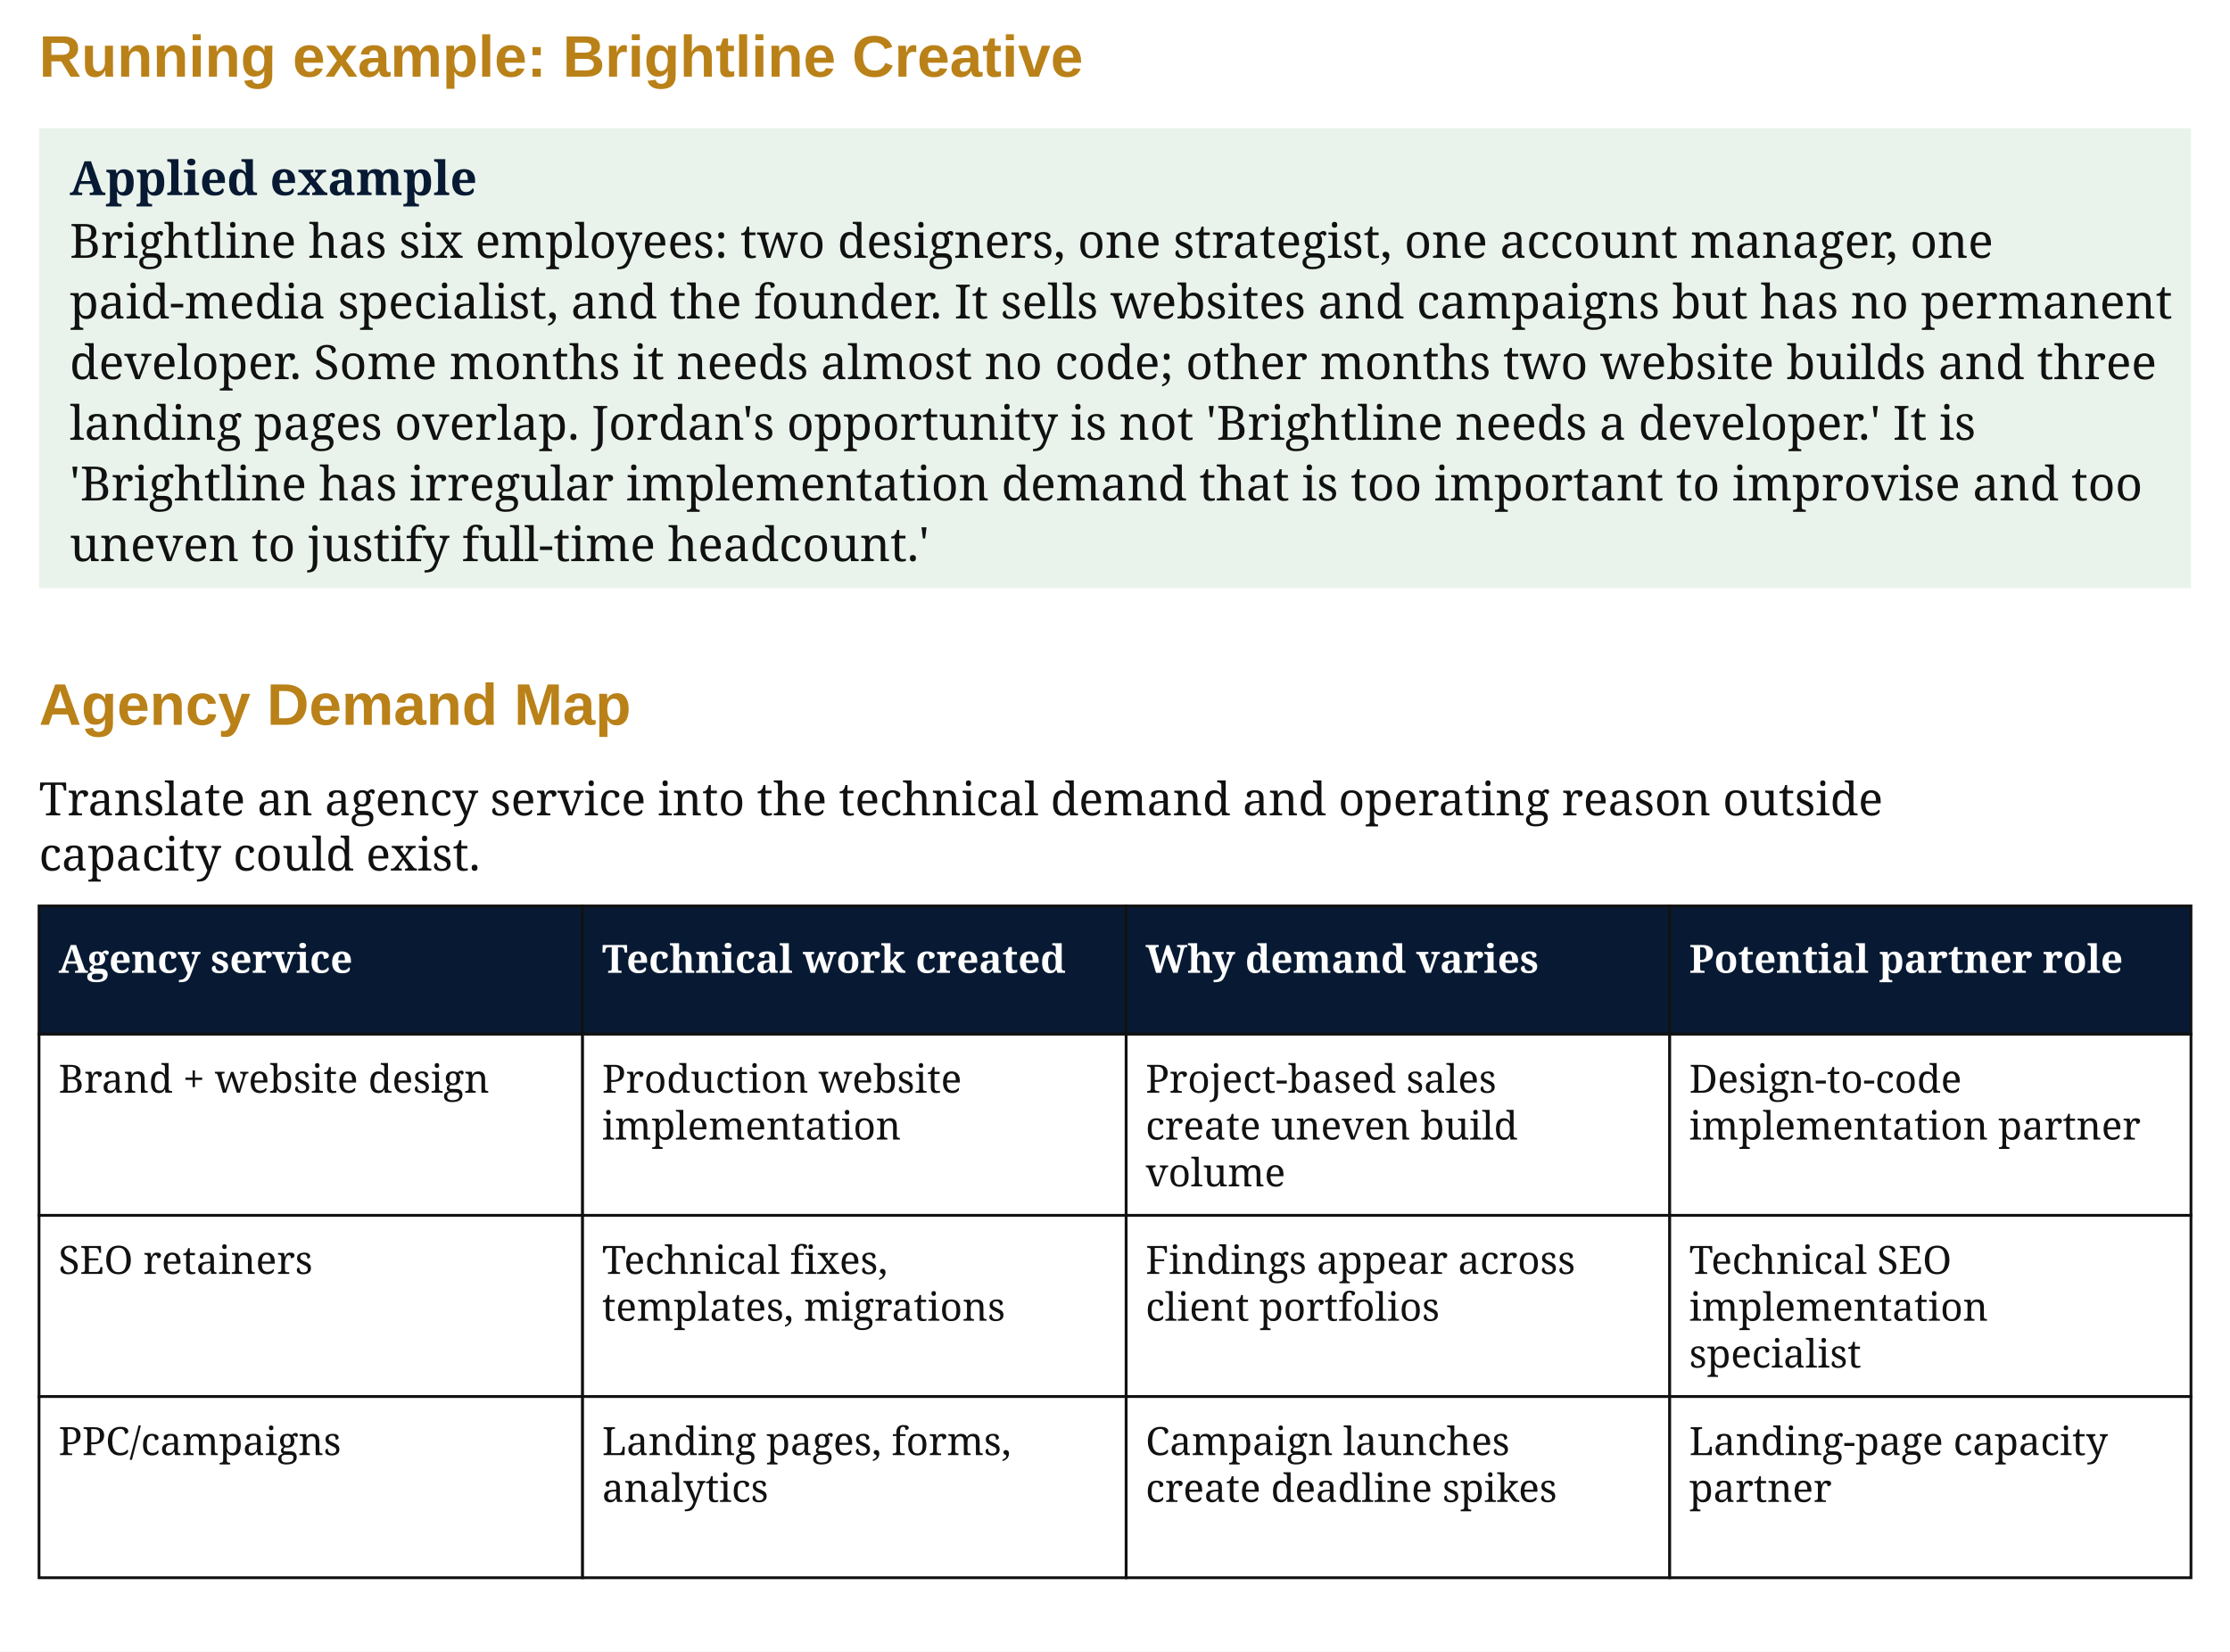
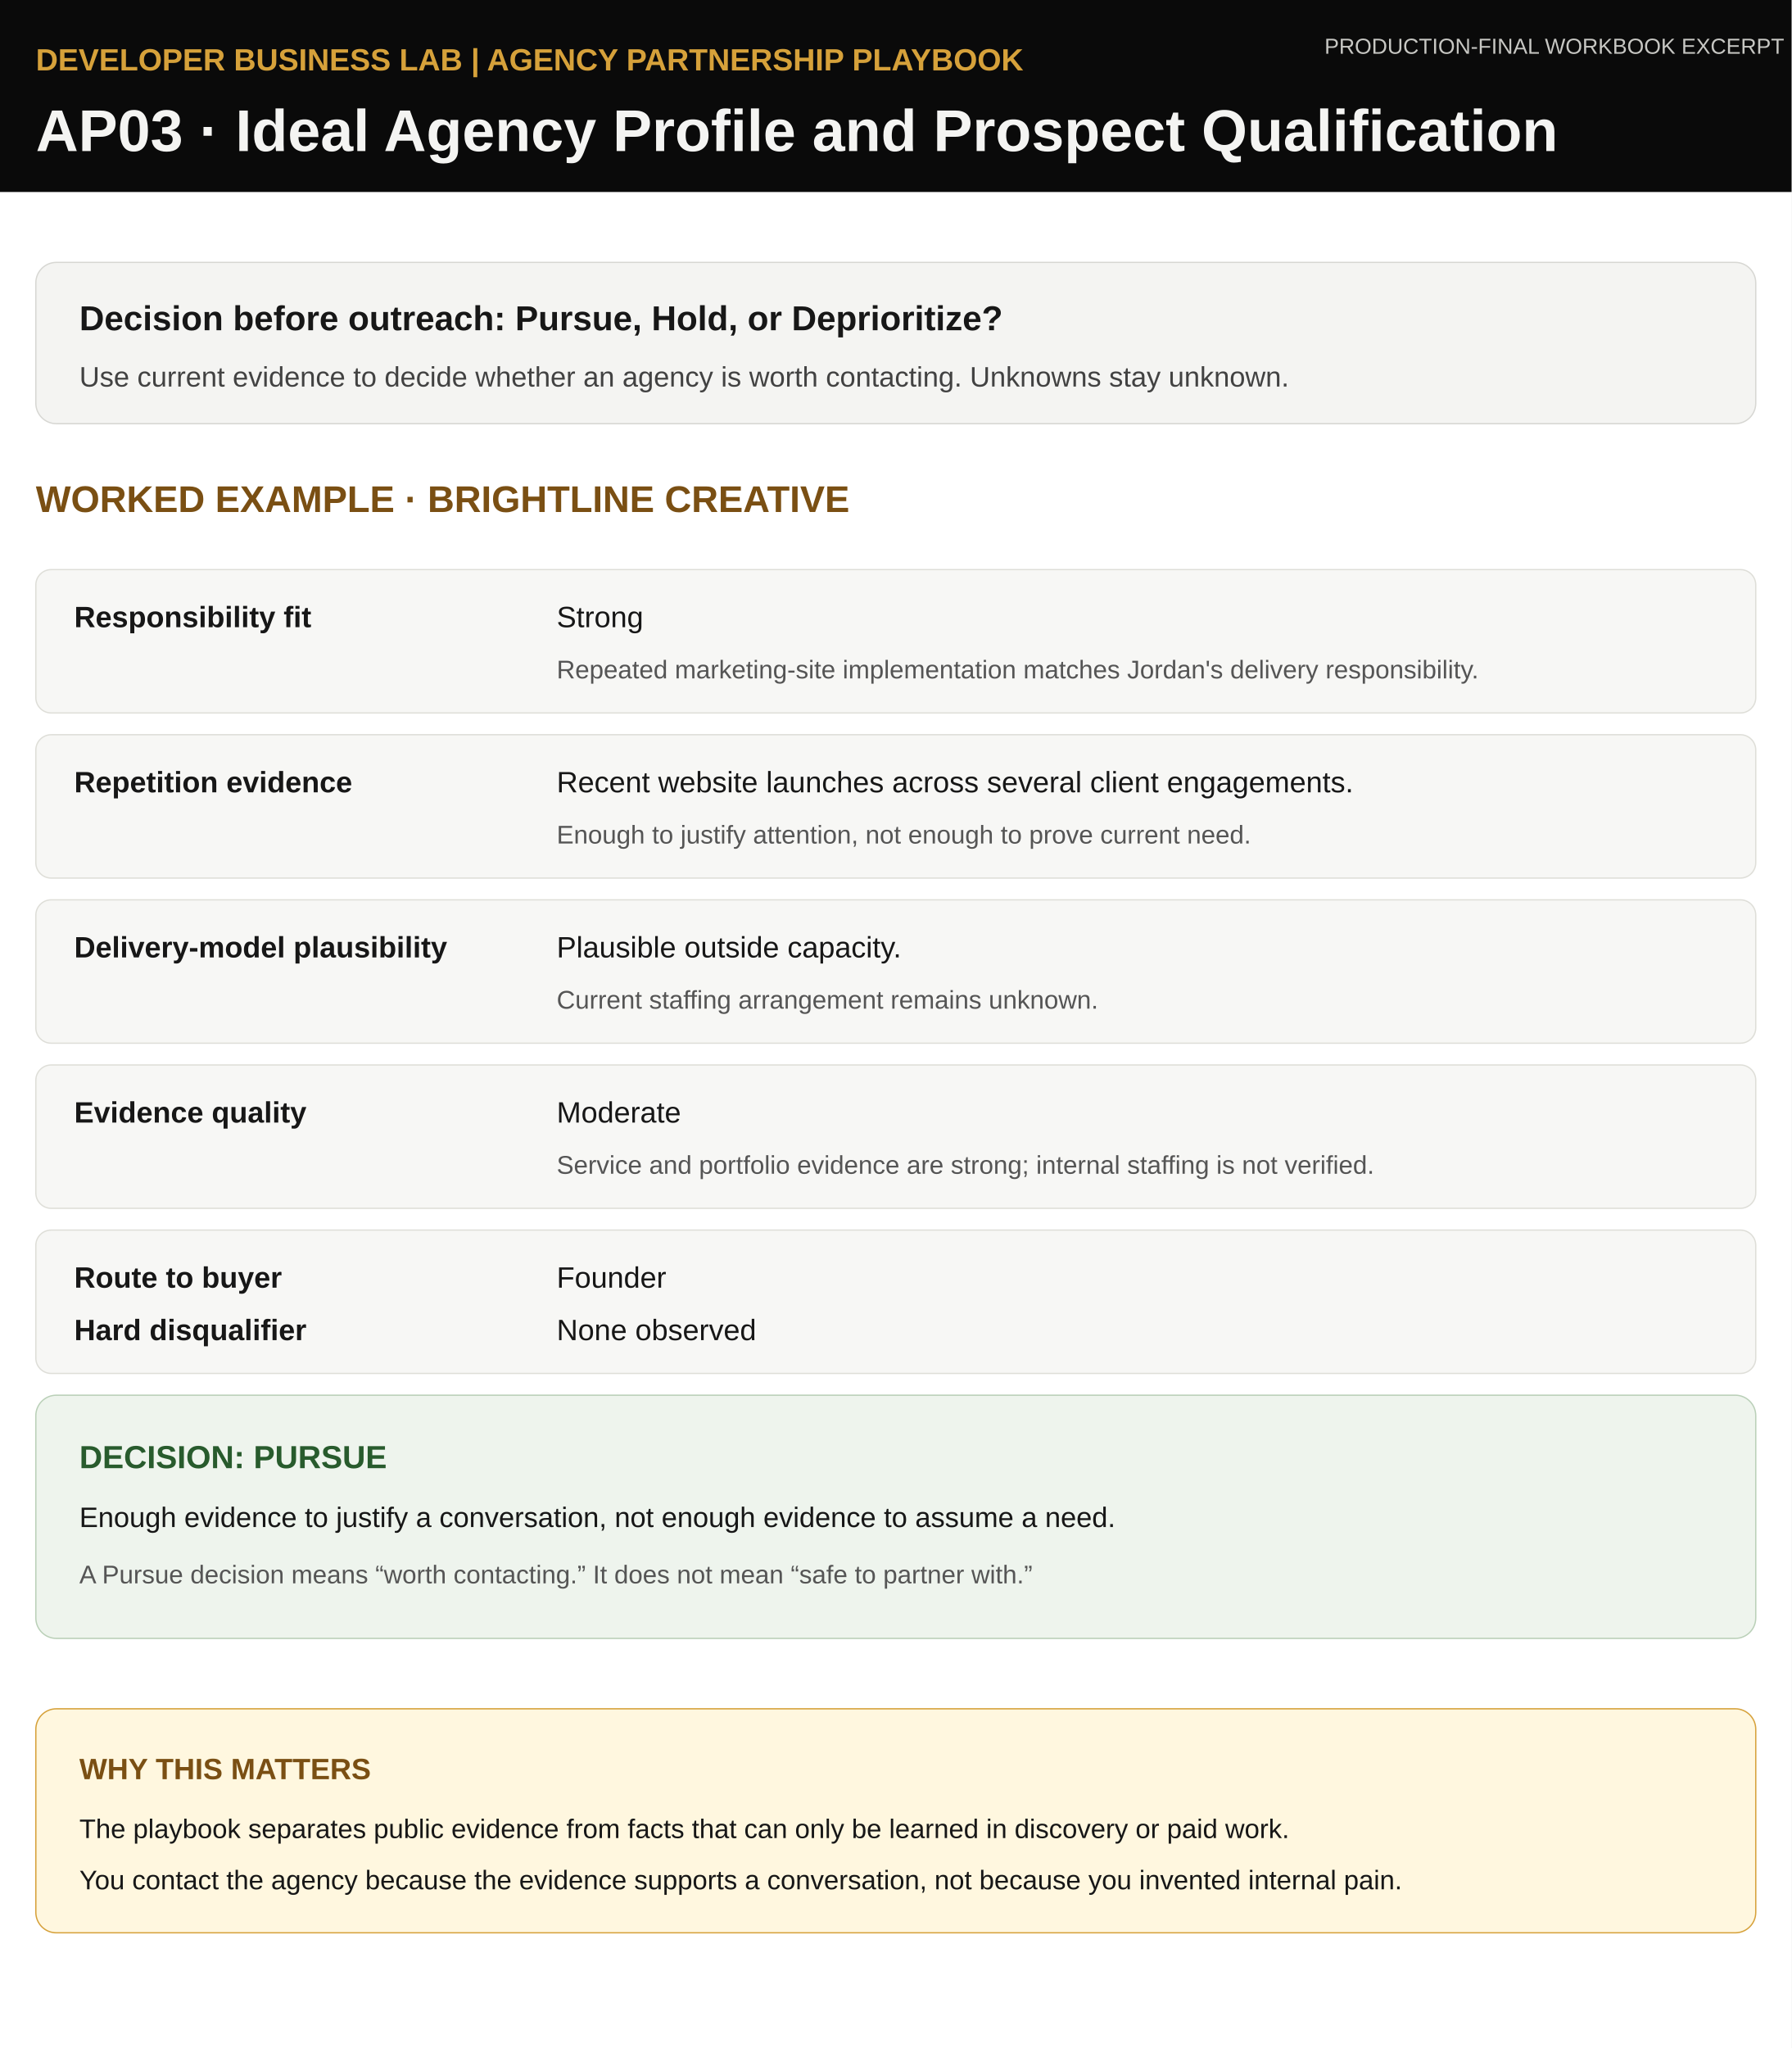
- <svg xmlns="http://www.w3.org/2000/svg" width="1600" height="1185" viewBox="0 0 1600 1185">
-   <rect width="100%" height="100%" fill="white" />
-   <text x="28" y="55" font-family="Arial, sans-serif" font-size="42" font-weight="700" fill="#b98118">Running example: Brightline Creative</text>
-   <rect x="28" y="92" width="1544" height="330" fill="#e9f3ec" />
-   <text x="50" y="140" font-family="Georgia, serif" font-size="34" font-weight="700" fill="#081a33">Applied example</text>
-   <text x="50" y="185" font-family="Georgia, serif" font-size="34" font-weight="400" fill="#111">
-     <tspan x="50" dy="0">Brightline has six employees: two designers, one strategist, one account manager, one</tspan>
-     <tspan x="50" dy="43.52">paid-media specialist, and the founder. It sells websites and campaigns but has no permanent</tspan>
-     <tspan x="50" dy="43.52">developer. Some months it needs almost no code; other months two website builds and three</tspan>
-     <tspan x="50" dy="43.52">landing pages overlap. Jordan's opportunity is not 'Brightline needs a developer.' It is</tspan>
-     <tspan x="50" dy="43.52">'Brightline has irregular implementation demand that is too important to improvise and too</tspan>
-     <tspan x="50" dy="43.52">uneven to justify full-time headcount.'</tspan>
-   </text>
-   <text x="28" y="520" font-family="Arial, sans-serif" font-size="42" font-weight="700" fill="#b98118">Agency Demand Map</text>
-   <text x="28" y="585" font-family="Georgia, serif" font-size="33" font-weight="400" fill="#111">
-     <tspan x="28" dy="0">Translate an agency service into the technical demand and operating reason outside</tspan>
-     <tspan x="28" dy="39.6">capacity could exist.</tspan>
-   </text>
-   <rect x="28" y="650" width="390" height="92" fill="#081a33" stroke="#111" stroke-width="2" />
-   <text x="42" y="698" font-family="Georgia, serif" font-size="28" font-weight="700" fill="white">
-     <tspan x="42" dy="0">Agency service</tspan>
-   </text>
-   <rect x="418" y="650" width="390" height="92" fill="#081a33" stroke="#111" stroke-width="2" />
-   <text x="432" y="698" font-family="Georgia, serif" font-size="28" font-weight="700" fill="white">
-     <tspan x="432" dy="0">Technical work created</tspan>
-   </text>
-   <rect x="808" y="650" width="390" height="92" fill="#081a33" stroke="#111" stroke-width="2" />
-   <text x="822" y="698" font-family="Georgia, serif" font-size="28" font-weight="700" fill="white">
-     <tspan x="822" dy="0">Why demand varies</tspan>
-   </text>
-   <rect x="1198" y="650" width="374" height="92" fill="#081a33" stroke="#111" stroke-width="2" />
-   <text x="1212" y="698" font-family="Georgia, serif" font-size="28" font-weight="700" fill="white">
-     <tspan x="1212" dy="0">Potential partner role</tspan>
-   </text>
-   <rect x="28" y="742" width="390" height="130" fill="white" stroke="#111" stroke-width="2" />
-   <text x="42" y="784" font-family="Georgia, serif" font-size="28" font-weight="400" fill="#111">
-     <tspan x="42" dy="0">Brand + website design</tspan>
-   </text>
-   <rect x="418" y="742" width="390" height="130" fill="white" stroke="#111" stroke-width="2" />
-   <text x="432" y="784" font-family="Georgia, serif" font-size="28" font-weight="400" fill="#111">
-     <tspan x="432" dy="0">Production website</tspan>
-     <tspan x="432" dy="33.6">implementation</tspan>
-   </text>
-   <rect x="808" y="742" width="390" height="130" fill="white" stroke="#111" stroke-width="2" />
-   <text x="822" y="784" font-family="Georgia, serif" font-size="28" font-weight="400" fill="#111">
-     <tspan x="822" dy="0">Project-based sales</tspan>
-     <tspan x="822" dy="33.6">create uneven build</tspan>
-     <tspan x="822" dy="33.6">volume</tspan>
-   </text>
-   <rect x="1198" y="742" width="374" height="130" fill="white" stroke="#111" stroke-width="2" />
-   <text x="1212" y="784" font-family="Georgia, serif" font-size="28" font-weight="400" fill="#111">
-     <tspan x="1212" dy="0">Design-to-code</tspan>
-     <tspan x="1212" dy="33.6">implementation partner</tspan>
-   </text>
-   <rect x="28" y="872" width="390" height="130" fill="white" stroke="#111" stroke-width="2" />
-   <text x="42" y="914" font-family="Georgia, serif" font-size="28" font-weight="400" fill="#111">
-     <tspan x="42" dy="0">SEO retainers</tspan>
-   </text>
-   <rect x="418" y="872" width="390" height="130" fill="white" stroke="#111" stroke-width="2" />
-   <text x="432" y="914" font-family="Georgia, serif" font-size="28" font-weight="400" fill="#111">
-     <tspan x="432" dy="0">Technical fixes,</tspan>
-     <tspan x="432" dy="33.6">templates, migrations</tspan>
-   </text>
-   <rect x="808" y="872" width="390" height="130" fill="white" stroke="#111" stroke-width="2" />
-   <text x="822" y="914" font-family="Georgia, serif" font-size="28" font-weight="400" fill="#111">
-     <tspan x="822" dy="0">Findings appear across</tspan>
-     <tspan x="822" dy="33.6">client portfolios</tspan>
-   </text>
-   <rect x="1198" y="872" width="374" height="130" fill="white" stroke="#111" stroke-width="2" />
-   <text x="1212" y="914" font-family="Georgia, serif" font-size="28" font-weight="400" fill="#111">
-     <tspan x="1212" dy="0">Technical SEO</tspan>
-     <tspan x="1212" dy="33.6">implementation</tspan>
-     <tspan x="1212" dy="33.6">specialist</tspan>
-   </text>
-   <rect x="28" y="1002" width="390" height="130" fill="white" stroke="#111" stroke-width="2" />
-   <text x="42" y="1044" font-family="Georgia, serif" font-size="28" font-weight="400" fill="#111">
-     <tspan x="42" dy="0">PPC/campaigns</tspan>
-   </text>
-   <rect x="418" y="1002" width="390" height="130" fill="white" stroke="#111" stroke-width="2" />
-   <text x="432" y="1044" font-family="Georgia, serif" font-size="28" font-weight="400" fill="#111">
-     <tspan x="432" dy="0">Landing pages, forms,</tspan>
-     <tspan x="432" dy="33.6">analytics</tspan>
-   </text>
-   <rect x="808" y="1002" width="390" height="130" fill="white" stroke="#111" stroke-width="2" />
-   <text x="822" y="1044" font-family="Georgia, serif" font-size="28" font-weight="400" fill="#111">
-     <tspan x="822" dy="0">Campaign launches</tspan>
-     <tspan x="822" dy="33.6">create deadline spikes</tspan>
-   </text>
-   <rect x="1198" y="1002" width="374" height="130" fill="white" stroke="#111" stroke-width="2" />
-   <text x="1212" y="1044" font-family="Georgia, serif" font-size="28" font-weight="400" fill="#111">
-     <tspan x="1212" dy="0">Landing-page capacity</tspan>
-     <tspan x="1212" dy="33.6">partner</tspan>
-   </text>
+ <svg xmlns="http://www.w3.org/2000/svg" width="1400" height="1600" viewBox="0 0 1400 1600">
+   <rect width="1400" height="1600" fill="#ffffff" />
+   <rect width="1400" height="150" fill="#0a0a0a" />
+   <text x="28" y="55" font-family="Arial, sans-serif" font-size="24" font-weight="700" fill="#d6a13a">DEVELOPER BUSINESS LAB | AGENCY PARTNERSHIP PLAYBOOK</text>
+   <text x="28" y="118" font-family="Arial, sans-serif" font-size="46" font-weight="700" fill="#f4f4f2">AP03 · Ideal Agency Profile and Prospect Qualification</text>
+   <text x="1035" y="42" font-family="Arial, sans-serif" font-size="17" fill="#c7c7c3">PRODUCTION-FINAL WORKBOOK EXCERPT</text>
+   <rect x="28" y="205" width="1344" height="126" rx="16" fill="#f4f4f2" stroke="#d7d7d3" />
+   <text x="62" y="258" font-family="Arial, sans-serif" font-size="27" font-weight="700" fill="#171717">Decision before outreach: Pursue, Hold, or Deprioritize?</text>
+   <text x="62" y="302" font-family="Arial, sans-serif" font-size="22" fill="#424242">Use current evidence to decide whether an agency is worth contacting. Unknowns stay unknown.</text>
+   <text x="28" y="400" font-family="Arial, sans-serif" font-size="29" font-weight="700" fill="#7a4f13">WORKED EXAMPLE · BRIGHTLINE CREATIVE</text>
+   <g font-family="Arial, sans-serif">
+     <rect x="28" y="445" width="1344" height="112" rx="12" fill="#f7f7f5" stroke="#deded8" />
+     <text x="58" y="490" font-size="23" font-weight="700" fill="#171717">Responsibility fit</text>
+     <text x="435" y="490" font-size="23" fill="#171717">Strong</text>
+     <text x="435" y="530" font-size="20" fill="#555555">Repeated marketing-site implementation matches Jordan's delivery responsibility.</text>
+     <rect x="28" y="574" width="1344" height="112" rx="12" fill="#f7f7f5" stroke="#deded8" />
+     <text x="58" y="619" font-size="23" font-weight="700" fill="#171717">Repetition evidence</text>
+     <text x="435" y="619" font-size="23" fill="#171717">Recent website launches across several client engagements.</text>
+     <text x="435" y="659" font-size="20" fill="#555555">Enough to justify attention, not enough to prove current need.</text>
+     <rect x="28" y="703" width="1344" height="112" rx="12" fill="#f7f7f5" stroke="#deded8" />
+     <text x="58" y="748" font-size="23" font-weight="700" fill="#171717">Delivery-model plausibility</text>
+     <text x="435" y="748" font-size="23" fill="#171717">Plausible outside capacity.</text>
+     <text x="435" y="788" font-size="20" fill="#555555">Current staffing arrangement remains unknown.</text>
+     <rect x="28" y="832" width="1344" height="112" rx="12" fill="#f7f7f5" stroke="#deded8" />
+     <text x="58" y="877" font-size="23" font-weight="700" fill="#171717">Evidence quality</text>
+     <text x="435" y="877" font-size="23" fill="#171717">Moderate</text>
+     <text x="435" y="917" font-size="20" fill="#555555">Service and portfolio evidence are strong; internal staffing is not verified.</text>
+     <rect x="28" y="961" width="1344" height="112" rx="12" fill="#f7f7f5" stroke="#deded8" />
+     <text x="58" y="1006" font-size="23" font-weight="700" fill="#171717">Route to buyer</text>
+     <text x="435" y="1006" font-size="23" fill="#171717">Founder</text>
+     <text x="58" y="1047" font-size="23" font-weight="700" fill="#171717">Hard disqualifier</text>
+     <text x="435" y="1047" font-size="23" fill="#171717">None observed</text>
+     <rect x="28" y="1090" width="1344" height="190" rx="16" fill="#eef4ed" stroke="#bad0b8" />
+     <text x="62" y="1147" font-size="25" font-weight="700" fill="#285b2d">DECISION: PURSUE</text>
+     <text x="62" y="1193" font-size="22" fill="#171717">Enough evidence to justify a conversation, not enough evidence to assume a need.</text>
+     <text x="62" y="1237" font-size="20" fill="#555555">A Pursue decision means “worth contacting.” It does not mean “safe to partner with.”</text>
+     <rect x="28" y="1335" width="1344" height="175" rx="16" fill="#fff7df" stroke="#d6a13a" />
+     <text x="62" y="1390" font-size="23" font-weight="700" fill="#7a4f13">WHY THIS MATTERS</text>
+     <text x="62" y="1436" font-size="21" fill="#171717">The playbook separates public evidence from facts that can only be learned in discovery or paid work.</text>
+     <text x="62" y="1476" font-size="21" fill="#171717">You contact the agency because the evidence supports a conversation, not because you invented internal pain.</text>
+   </g>
</svg>
